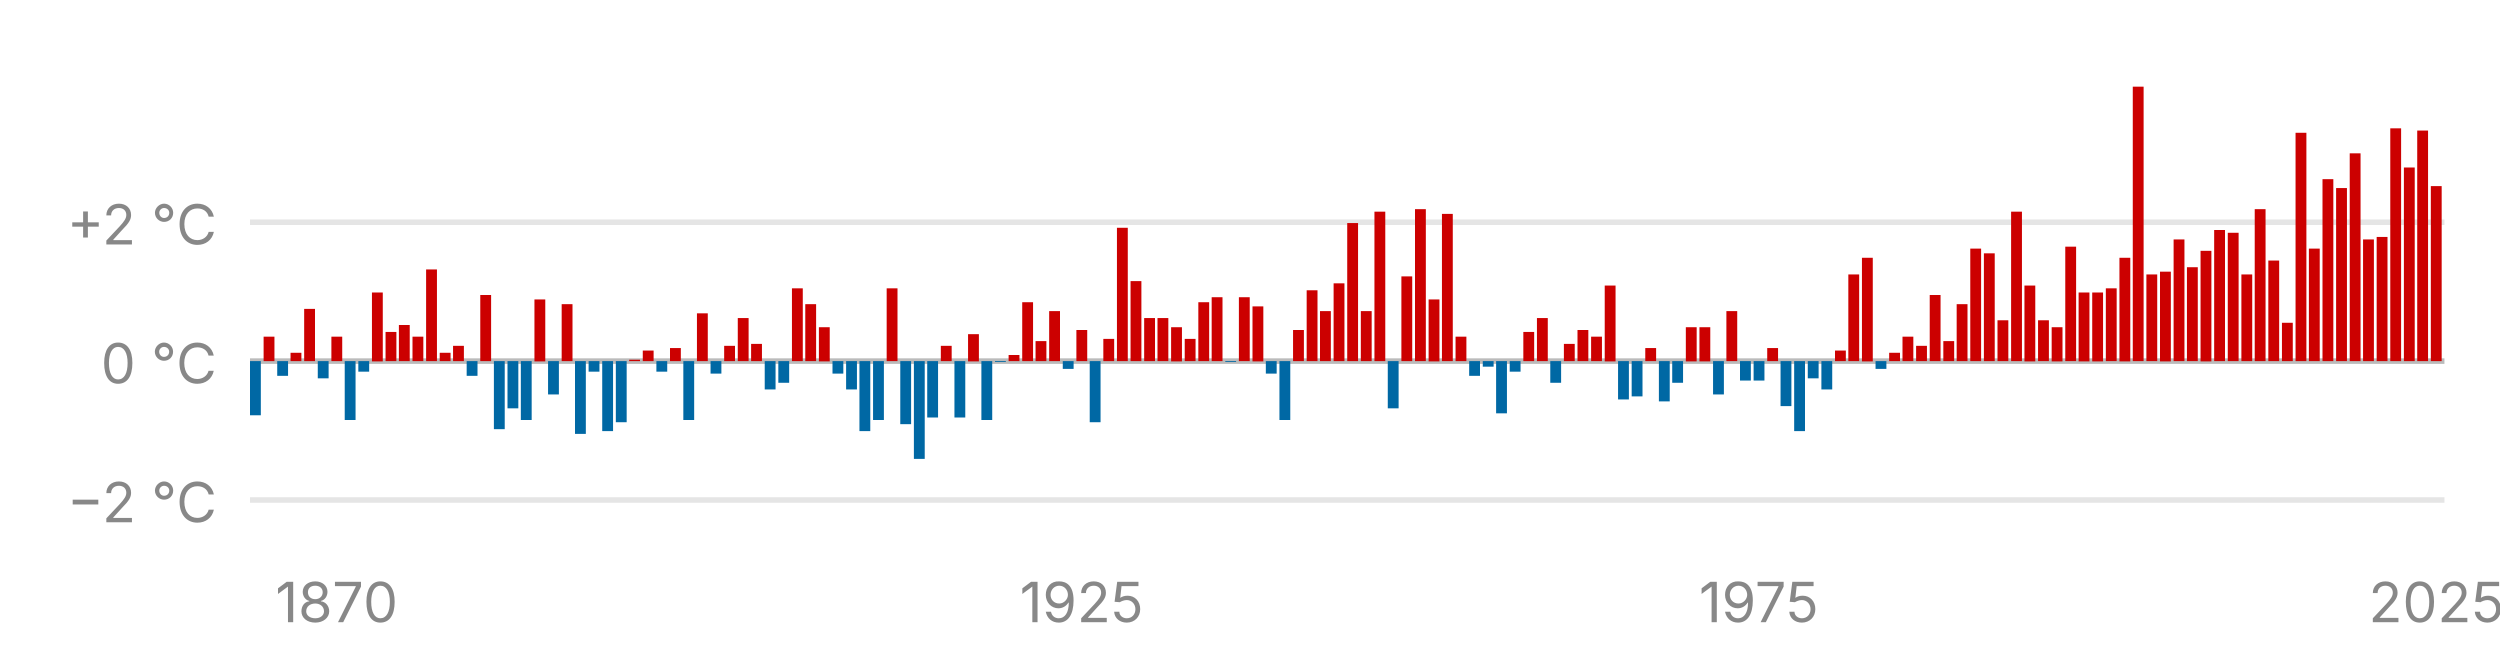
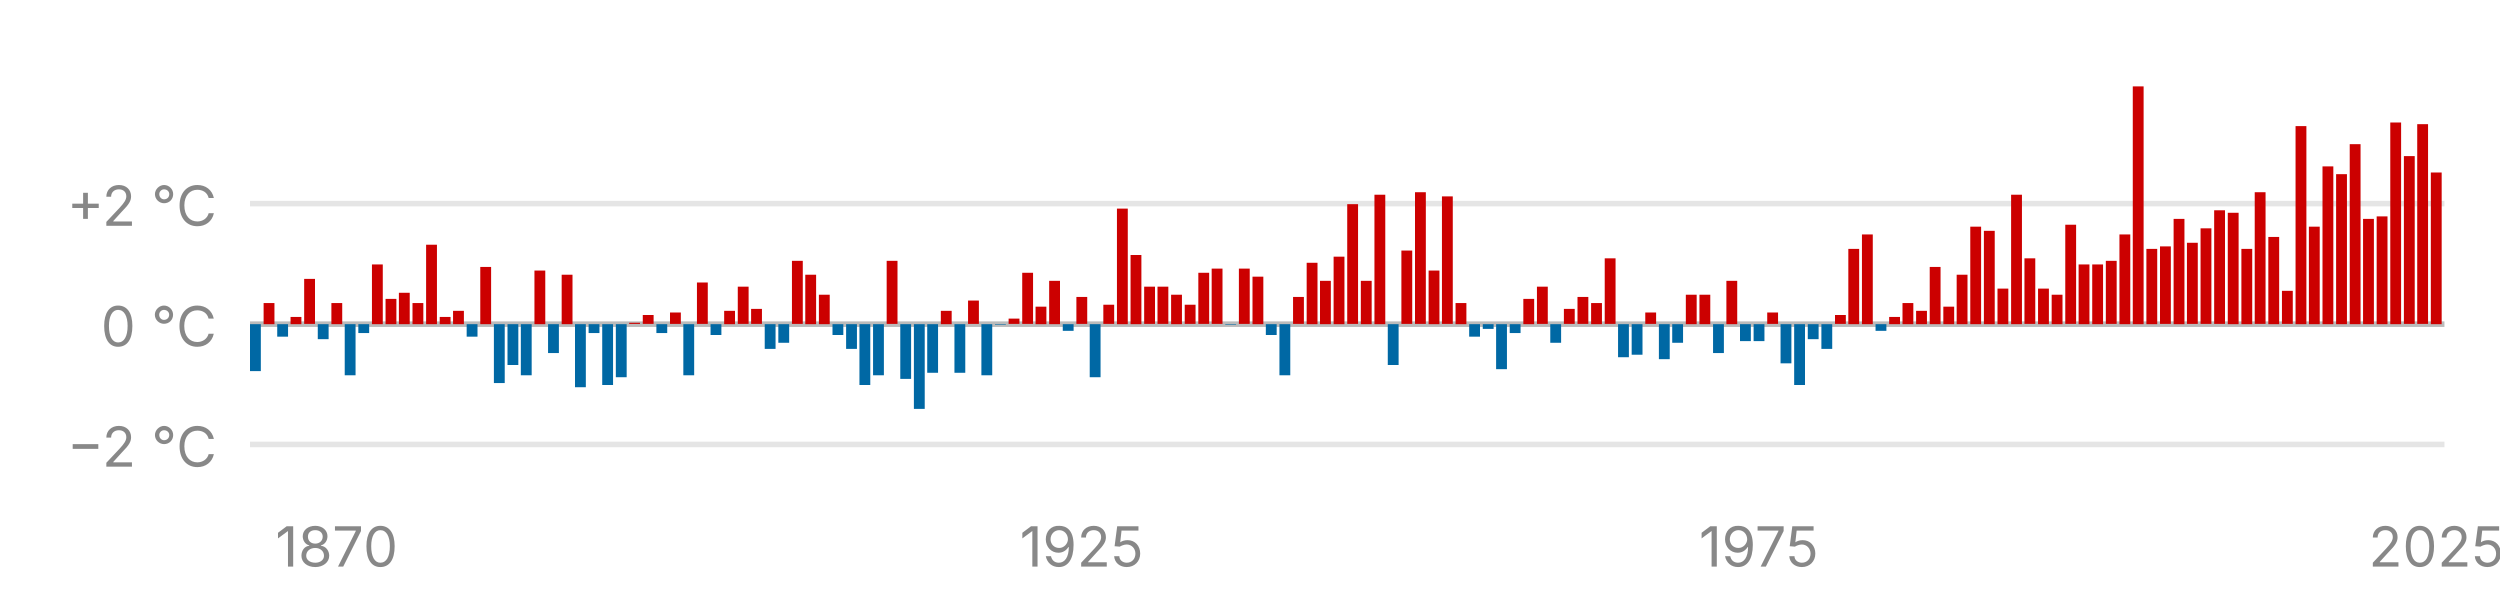
- <svg xmlns="http://www.w3.org/2000/svg" viewBox="0 0 90 24" width="90mm" height="24mm">
-   <line x1="9" x2="88" y1="18.00" y2="18.00" stroke="#e5e5e5" stroke-width="0.2" />
-   <text x="7.80" y="18.80" font-size="2.0" text-anchor="end" fill="#888" font-weight="400" style="font-family:Inter,Arial,sans-serif">−2 °C</text>
-   <line x1="9" x2="88" y1="13.00" y2="13.00" stroke="#bbb" stroke-width="0.2" />
-   <text x="7.80" y="13.80" font-size="2.0" text-anchor="end" fill="#888" font-weight="400" style="font-family:Inter,Arial,sans-serif">0 °C</text>
-   <line x1="9" x2="88" y1="8.00" y2="8.00" stroke="#e5e5e5" stroke-width="0.2" />
-   <text x="7.80" y="8.80" font-size="2.0" text-anchor="end" fill="#888" font-weight="400" style="font-family:Inter,Arial,sans-serif">+2 °C</text>
-   <rect x="9.00" y="13.00" width="0.39" height="1.95" fill="#0068A4" />
-   <rect x="9.49" y="12.12" width="0.39" height="0.88" fill="#CC0000" />
-   <rect x="9.98" y="13.00" width="0.39" height="0.53" fill="#0068A4" />
-   <rect x="10.46" y="12.70" width="0.39" height="0.30" fill="#CC0000" />
-   <rect x="10.95" y="11.12" width="0.39" height="1.88" fill="#CC0000" />
-   <rect x="11.44" y="13.00" width="0.39" height="0.62" fill="#0068A4" />
-   <rect x="11.93" y="12.12" width="0.39" height="0.88" fill="#CC0000" />
-   <rect x="12.41" y="13.00" width="0.39" height="2.12" fill="#0068A4" />
-   <rect x="12.90" y="13.00" width="0.39" height="0.38" fill="#0068A4" />
-   <rect x="13.39" y="10.53" width="0.39" height="2.48" fill="#CC0000" />
-   <rect x="13.88" y="11.95" width="0.39" height="1.05" fill="#CC0000" />
-   <rect x="14.36" y="11.70" width="0.39" height="1.30" fill="#CC0000" />
-   <rect x="14.85" y="12.12" width="0.39" height="0.88" fill="#CC0000" />
-   <rect x="15.34" y="9.70" width="0.39" height="3.30" fill="#CC0000" />
-   <rect x="15.83" y="12.70" width="0.39" height="0.30" fill="#CC0000" />
-   <rect x="16.31" y="12.45" width="0.39" height="0.55" fill="#CC0000" />
-   <rect x="16.80" y="13.00" width="0.39" height="0.53" fill="#0068A4" />
-   <rect x="17.29" y="10.62" width="0.39" height="2.38" fill="#CC0000" />
-   <rect x="17.78" y="13.00" width="0.39" height="2.45" fill="#0068A4" />
-   <rect x="18.27" y="13.00" width="0.39" height="1.70" fill="#0068A4" />
-   <rect x="18.75" y="13.00" width="0.39" height="2.12" fill="#0068A4" />
-   <rect x="19.24" y="10.78" width="0.39" height="2.23" fill="#CC0000" />
-   <rect x="19.73" y="13.00" width="0.39" height="1.20" fill="#0068A4" />
-   <rect x="20.22" y="10.95" width="0.39" height="2.05" fill="#CC0000" />
-   <rect x="20.70" y="13.00" width="0.39" height="2.62" fill="#0068A4" />
-   <rect x="21.19" y="13.00" width="0.39" height="0.38" fill="#0068A4" />
-   <rect x="21.68" y="13.00" width="0.39" height="2.52" fill="#0068A4" />
-   <rect x="22.17" y="13.00" width="0.39" height="2.20" fill="#0068A4" />
-   <rect x="22.65" y="12.95" width="0.39" height="0.05" fill="#CC0000" />
-   <rect x="23.14" y="12.62" width="0.39" height="0.38" fill="#CC0000" />
-   <rect x="23.63" y="13.00" width="0.39" height="0.38" fill="#0068A4" />
-   <rect x="24.12" y="12.53" width="0.39" height="0.47" fill="#CC0000" />
-   <rect x="24.60" y="13.00" width="0.39" height="2.12" fill="#0068A4" />
-   <rect x="25.09" y="11.28" width="0.39" height="1.72" fill="#CC0000" />
-   <rect x="25.58" y="13.00" width="0.39" height="0.45" fill="#0068A4" />
-   <rect x="26.07" y="12.45" width="0.39" height="0.55" fill="#CC0000" />
-   <rect x="26.56" y="11.45" width="0.39" height="1.55" fill="#CC0000" />
-   <rect x="27.04" y="12.38" width="0.39" height="0.62" fill="#CC0000" />
-   <rect x="27.53" y="13.00" width="0.39" height="1.02" fill="#0068A4" />
-   <rect x="28.02" y="13.00" width="0.39" height="0.78" fill="#0068A4" />
-   <rect x="28.51" y="10.38" width="0.39" height="2.62" fill="#CC0000" />
-   <rect x="28.99" y="10.95" width="0.39" height="2.05" fill="#CC0000" />
-   <rect x="29.48" y="11.78" width="0.39" height="1.23" fill="#CC0000" />
-   <rect x="29.97" y="13.00" width="0.39" height="0.45" fill="#0068A4" />
-   <rect x="30.46" y="13.00" width="0.39" height="1.02" fill="#0068A4" />
-   <rect x="30.94" y="13.00" width="0.39" height="2.52" fill="#0068A4" />
-   <rect x="31.43" y="13.00" width="0.39" height="2.12" fill="#0068A4" />
-   <rect x="31.92" y="10.38" width="0.39" height="2.62" fill="#CC0000" />
-   <rect x="32.41" y="13.00" width="0.39" height="2.27" fill="#0068A4" />
-   <rect x="32.90" y="13.00" width="0.39" height="3.52" fill="#0068A4" />
-   <rect x="33.38" y="13.00" width="0.39" height="2.03" fill="#0068A4" />
-   <rect x="33.87" y="12.45" width="0.39" height="0.55" fill="#CC0000" />
-   <rect x="34.36" y="13.00" width="0.39" height="2.03" fill="#0068A4" />
-   <rect x="34.85" y="12.03" width="0.39" height="0.98" fill="#CC0000" />
-   <rect x="35.33" y="13.00" width="0.39" height="2.12" fill="#0068A4" />
-   <rect x="35.82" y="13.00" width="0.39" height="0.03" fill="#0068A4" />
-   <rect x="36.31" y="12.78" width="0.39" height="0.22" fill="#CC0000" />
-   <rect x="36.80" y="10.88" width="0.39" height="2.12" fill="#CC0000" />
-   <rect x="37.28" y="12.28" width="0.39" height="0.72" fill="#CC0000" />
-   <rect x="37.77" y="11.20" width="0.39" height="1.80" fill="#CC0000" />
-   <rect x="38.26" y="13.00" width="0.39" height="0.28" fill="#0068A4" />
-   <rect x="38.75" y="11.88" width="0.39" height="1.12" fill="#CC0000" />
-   <rect x="39.23" y="13.00" width="0.39" height="2.20" fill="#0068A4" />
-   <rect x="39.72" y="12.20" width="0.39" height="0.80" fill="#CC0000" />
-   <rect x="40.21" y="8.20" width="0.39" height="4.80" fill="#CC0000" />
-   <rect x="40.70" y="10.12" width="0.39" height="2.88" fill="#CC0000" />
-   <rect x="41.19" y="11.45" width="0.39" height="1.55" fill="#CC0000" />
-   <rect x="41.67" y="11.45" width="0.39" height="1.55" fill="#CC0000" />
-   <rect x="42.16" y="11.78" width="0.39" height="1.23" fill="#CC0000" />
-   <rect x="42.65" y="12.20" width="0.39" height="0.80" fill="#CC0000" />
-   <rect x="43.14" y="10.88" width="0.39" height="2.12" fill="#CC0000" />
-   <rect x="43.62" y="10.70" width="0.39" height="2.30" fill="#CC0000" />
-   <rect x="44.11" y="13.00" width="0.39" height="0.03" fill="#0068A4" />
-   <rect x="44.60" y="10.70" width="0.39" height="2.30" fill="#CC0000" />
-   <rect x="45.09" y="11.03" width="0.39" height="1.98" fill="#CC0000" />
-   <rect x="45.57" y="13.00" width="0.39" height="0.45" fill="#0068A4" />
-   <rect x="46.06" y="13.00" width="0.39" height="2.12" fill="#0068A4" />
-   <rect x="46.55" y="11.88" width="0.39" height="1.12" fill="#CC0000" />
-   <rect x="47.04" y="10.45" width="0.39" height="2.55" fill="#CC0000" />
-   <rect x="47.52" y="11.20" width="0.39" height="1.80" fill="#CC0000" />
-   <rect x="48.01" y="10.20" width="0.39" height="2.80" fill="#CC0000" />
-   <rect x="48.50" y="8.03" width="0.39" height="4.97" fill="#CC0000" />
-   <rect x="48.99" y="11.20" width="0.39" height="1.80" fill="#CC0000" />
-   <rect x="49.48" y="7.62" width="0.39" height="5.38" fill="#CC0000" />
-   <rect x="49.96" y="13.00" width="0.39" height="1.70" fill="#0068A4" />
-   <rect x="50.45" y="9.95" width="0.39" height="3.05" fill="#CC0000" />
-   <rect x="50.94" y="7.53" width="0.39" height="5.47" fill="#CC0000" />
-   <rect x="51.43" y="10.78" width="0.39" height="2.23" fill="#CC0000" />
-   <rect x="51.91" y="7.70" width="0.39" height="5.30" fill="#CC0000" />
-   <rect x="52.40" y="12.12" width="0.39" height="0.88" fill="#CC0000" />
-   <rect x="52.89" y="13.00" width="0.39" height="0.53" fill="#0068A4" />
-   <rect x="53.38" y="13.00" width="0.39" height="0.20" fill="#0068A4" />
-   <rect x="53.86" y="13.00" width="0.39" height="1.88" fill="#0068A4" />
-   <rect x="54.35" y="13.00" width="0.39" height="0.38" fill="#0068A4" />
-   <rect x="54.84" y="11.95" width="0.39" height="1.05" fill="#CC0000" />
-   <rect x="55.33" y="11.45" width="0.39" height="1.55" fill="#CC0000" />
-   <rect x="55.81" y="13.00" width="0.39" height="0.78" fill="#0068A4" />
-   <rect x="56.30" y="12.38" width="0.39" height="0.62" fill="#CC0000" />
-   <rect x="56.79" y="11.88" width="0.39" height="1.12" fill="#CC0000" />
-   <rect x="57.28" y="12.12" width="0.39" height="0.88" fill="#CC0000" />
-   <rect x="57.77" y="10.28" width="0.39" height="2.73" fill="#CC0000" />
-   <rect x="58.25" y="13.00" width="0.39" height="1.38" fill="#0068A4" />
-   <rect x="58.74" y="13.00" width="0.39" height="1.27" fill="#0068A4" />
-   <rect x="59.23" y="12.53" width="0.39" height="0.47" fill="#CC0000" />
-   <rect x="59.72" y="13.00" width="0.39" height="1.45" fill="#0068A4" />
-   <rect x="60.20" y="13.00" width="0.39" height="0.78" fill="#0068A4" />
-   <rect x="60.69" y="11.78" width="0.39" height="1.23" fill="#CC0000" />
-   <rect x="61.18" y="11.78" width="0.39" height="1.23" fill="#CC0000" />
-   <rect x="61.67" y="13.00" width="0.39" height="1.20" fill="#0068A4" />
-   <rect x="62.15" y="11.20" width="0.39" height="1.80" fill="#CC0000" />
-   <rect x="62.64" y="13.00" width="0.39" height="0.70" fill="#0068A4" />
-   <rect x="63.13" y="13.00" width="0.39" height="0.70" fill="#0068A4" />
-   <rect x="63.62" y="12.53" width="0.39" height="0.47" fill="#CC0000" />
-   <rect x="64.10" y="13.00" width="0.39" height="1.62" fill="#0068A4" />
-   <rect x="64.59" y="13.00" width="0.39" height="2.52" fill="#0068A4" />
-   <rect x="65.08" y="13.00" width="0.39" height="0.62" fill="#0068A4" />
-   <rect x="65.57" y="13.00" width="0.39" height="1.02" fill="#0068A4" />
-   <rect x="66.06" y="12.62" width="0.39" height="0.38" fill="#CC0000" />
-   <rect x="66.54" y="9.88" width="0.39" height="3.12" fill="#CC0000" />
-   <rect x="67.03" y="9.28" width="0.39" height="3.73" fill="#CC0000" />
-   <rect x="67.52" y="13.00" width="0.39" height="0.28" fill="#0068A4" />
-   <rect x="68.01" y="12.70" width="0.39" height="0.30" fill="#CC0000" />
-   <rect x="68.49" y="12.12" width="0.39" height="0.88" fill="#CC0000" />
-   <rect x="68.98" y="12.45" width="0.39" height="0.55" fill="#CC0000" />
-   <rect x="69.47" y="10.62" width="0.39" height="2.38" fill="#CC0000" />
-   <rect x="69.96" y="12.28" width="0.39" height="0.72" fill="#CC0000" />
-   <rect x="70.44" y="10.95" width="0.39" height="2.05" fill="#CC0000" />
-   <rect x="70.93" y="8.95" width="0.39" height="4.05" fill="#CC0000" />
-   <rect x="71.42" y="9.12" width="0.39" height="3.88" fill="#CC0000" />
-   <rect x="71.91" y="11.53" width="0.39" height="1.47" fill="#CC0000" />
-   <rect x="72.40" y="7.62" width="0.39" height="5.38" fill="#CC0000" />
-   <rect x="72.88" y="10.28" width="0.39" height="2.73" fill="#CC0000" />
-   <rect x="73.37" y="11.53" width="0.39" height="1.47" fill="#CC0000" />
-   <rect x="73.86" y="11.78" width="0.39" height="1.23" fill="#CC0000" />
-   <rect x="74.35" y="8.88" width="0.39" height="4.12" fill="#CC0000" />
-   <rect x="74.83" y="10.53" width="0.39" height="2.48" fill="#CC0000" />
-   <rect x="75.32" y="10.53" width="0.39" height="2.48" fill="#CC0000" />
-   <rect x="75.81" y="10.38" width="0.39" height="2.62" fill="#CC0000" />
-   <rect x="76.30" y="9.28" width="0.39" height="3.73" fill="#CC0000" />
-   <rect x="76.78" y="3.12" width="0.39" height="9.88" fill="#CC0000" />
-   <rect x="77.27" y="9.88" width="0.39" height="3.12" fill="#CC0000" />
-   <rect x="77.76" y="9.78" width="0.39" height="3.23" fill="#CC0000" />
-   <rect x="78.25" y="8.62" width="0.39" height="4.38" fill="#CC0000" />
-   <rect x="78.73" y="9.62" width="0.39" height="3.38" fill="#CC0000" />
-   <rect x="79.22" y="9.03" width="0.39" height="3.98" fill="#CC0000" />
-   <rect x="79.71" y="8.28" width="0.39" height="4.72" fill="#CC0000" />
-   <rect x="80.20" y="8.38" width="0.39" height="4.62" fill="#CC0000" />
-   <rect x="80.69" y="9.88" width="0.39" height="3.12" fill="#CC0000" />
-   <rect x="81.17" y="7.53" width="0.39" height="5.47" fill="#CC0000" />
-   <rect x="81.66" y="9.38" width="0.39" height="3.62" fill="#CC0000" />
-   <rect x="82.15" y="11.62" width="0.39" height="1.38" fill="#CC0000" />
-   <rect x="82.64" y="4.78" width="0.39" height="8.22" fill="#CC0000" />
-   <rect x="83.12" y="8.95" width="0.39" height="4.05" fill="#CC0000" />
-   <rect x="83.61" y="6.45" width="0.39" height="6.55" fill="#CC0000" />
-   <rect x="84.10" y="6.77" width="0.39" height="6.23" fill="#CC0000" />
-   <rect x="84.59" y="5.52" width="0.39" height="7.48" fill="#CC0000" />
-   <rect x="85.07" y="8.62" width="0.39" height="4.38" fill="#CC0000" />
-   <rect x="85.56" y="8.53" width="0.39" height="4.47" fill="#CC0000" />
-   <rect x="86.05" y="4.62" width="0.39" height="8.38" fill="#CC0000" />
-   <rect x="86.54" y="6.03" width="0.39" height="6.97" fill="#CC0000" />
-   <rect x="87.02" y="4.70" width="0.39" height="8.30" fill="#CC0000" />
-   <rect x="87.51" y="6.70" width="0.39" height="6.30" fill="#CC0000" />
-   <text x="12.12" y="22.40" font-size="2.0" text-anchor="middle" fill="#888" font-weight="400" style="font-family:Inter,Arial,sans-serif">1870</text>
-   <text x="38.94" y="22.40" font-size="2.0" text-anchor="middle" fill="#888" font-weight="400" style="font-family:Inter,Arial,sans-serif">1925</text>
-   <text x="63.32" y="22.40" font-size="2.0" text-anchor="middle" fill="#888" font-weight="400" style="font-family:Inter,Arial,sans-serif">1975</text>
-   <text x="87.71" y="22.40" font-size="2.0" text-anchor="middle" fill="#888" font-weight="400" style="font-family:Inter,Arial,sans-serif">2025</text>
+ <svg xmlns="http://www.w3.org/2000/svg" viewBox="0 0 90 22" width="90mm" height="22mm">
+   <line x1="9" x2="88" y1="16.00" y2="16.00" stroke="#e5e5e5" stroke-width="0.2" />
+   <text x="7.80" y="16.80" font-size="2.0" text-anchor="end" fill="#888" font-weight="400" style="font-family:Inter,Arial,sans-serif">−2 °C</text>
+   <line x1="9" x2="88" y1="11.67" y2="11.67" stroke="#bbb" stroke-width="0.2" />
+   <text x="7.80" y="12.47" font-size="2.0" text-anchor="end" fill="#888" font-weight="400" style="font-family:Inter,Arial,sans-serif">0 °C</text>
+   <line x1="9" x2="88" y1="7.33" y2="7.33" stroke="#e5e5e5" stroke-width="0.2" />
+   <text x="7.80" y="8.13" font-size="2.0" text-anchor="end" fill="#888" font-weight="400" style="font-family:Inter,Arial,sans-serif">+2 °C</text>
+   <rect x="9.00" y="11.67" width="0.39" height="1.69" fill="#0068A4" />
+   <rect x="9.49" y="10.91" width="0.39" height="0.76" fill="#CC0000" />
+   <rect x="9.98" y="11.67" width="0.39" height="0.45" fill="#0068A4" />
+   <rect x="10.46" y="11.41" width="0.39" height="0.26" fill="#CC0000" />
+   <rect x="10.95" y="10.04" width="0.39" height="1.62" fill="#CC0000" />
+   <rect x="11.44" y="11.67" width="0.39" height="0.54" fill="#0068A4" />
+   <rect x="11.93" y="10.91" width="0.39" height="0.76" fill="#CC0000" />
+   <rect x="12.41" y="11.67" width="0.39" height="1.84" fill="#0068A4" />
+   <rect x="12.90" y="11.67" width="0.39" height="0.32" fill="#0068A4" />
+   <rect x="13.39" y="9.52" width="0.39" height="2.15" fill="#CC0000" />
+   <rect x="13.88" y="10.76" width="0.39" height="0.91" fill="#CC0000" />
+   <rect x="14.36" y="10.54" width="0.39" height="1.13" fill="#CC0000" />
+   <rect x="14.85" y="10.91" width="0.39" height="0.76" fill="#CC0000" />
+   <rect x="15.34" y="8.81" width="0.39" height="2.86" fill="#CC0000" />
+   <rect x="15.83" y="11.41" width="0.39" height="0.26" fill="#CC0000" />
+   <rect x="16.31" y="11.19" width="0.39" height="0.48" fill="#CC0000" />
+   <rect x="16.80" y="11.67" width="0.39" height="0.45" fill="#0068A4" />
+   <rect x="17.29" y="9.61" width="0.39" height="2.06" fill="#CC0000" />
+   <rect x="17.78" y="11.67" width="0.39" height="2.12" fill="#0068A4" />
+   <rect x="18.27" y="11.67" width="0.39" height="1.47" fill="#0068A4" />
+   <rect x="18.75" y="11.67" width="0.39" height="1.84" fill="#0068A4" />
+   <rect x="19.24" y="9.74" width="0.39" height="1.93" fill="#CC0000" />
+   <rect x="19.73" y="11.67" width="0.39" height="1.04" fill="#0068A4" />
+   <rect x="20.22" y="9.89" width="0.39" height="1.78" fill="#CC0000" />
+   <rect x="20.70" y="11.67" width="0.39" height="2.27" fill="#0068A4" />
+   <rect x="21.19" y="11.67" width="0.39" height="0.32" fill="#0068A4" />
+   <rect x="21.68" y="11.67" width="0.39" height="2.19" fill="#0068A4" />
+   <rect x="22.17" y="11.67" width="0.39" height="1.91" fill="#0068A4" />
+   <rect x="22.65" y="11.62" width="0.39" height="0.04" fill="#CC0000" />
+   <rect x="23.14" y="11.34" width="0.39" height="0.32" fill="#CC0000" />
+   <rect x="23.63" y="11.67" width="0.39" height="0.32" fill="#0068A4" />
+   <rect x="24.12" y="11.25" width="0.39" height="0.41" fill="#CC0000" />
+   <rect x="24.60" y="11.67" width="0.39" height="1.84" fill="#0068A4" />
+   <rect x="25.09" y="10.17" width="0.39" height="1.49" fill="#CC0000" />
+   <rect x="25.58" y="11.67" width="0.39" height="0.39" fill="#0068A4" />
+   <rect x="26.07" y="11.19" width="0.39" height="0.48" fill="#CC0000" />
+   <rect x="26.56" y="10.32" width="0.39" height="1.34" fill="#CC0000" />
+   <rect x="27.04" y="11.12" width="0.39" height="0.54" fill="#CC0000" />
+   <rect x="27.53" y="11.67" width="0.39" height="0.89" fill="#0068A4" />
+   <rect x="28.02" y="11.67" width="0.39" height="0.67" fill="#0068A4" />
+   <rect x="28.51" y="9.39" width="0.39" height="2.27" fill="#CC0000" />
+   <rect x="28.99" y="9.89" width="0.39" height="1.78" fill="#CC0000" />
+   <rect x="29.48" y="10.61" width="0.39" height="1.06" fill="#CC0000" />
+   <rect x="29.97" y="11.67" width="0.39" height="0.39" fill="#0068A4" />
+   <rect x="30.46" y="11.67" width="0.39" height="0.89" fill="#0068A4" />
+   <rect x="30.94" y="11.67" width="0.39" height="2.19" fill="#0068A4" />
+   <rect x="31.43" y="11.67" width="0.39" height="1.84" fill="#0068A4" />
+   <rect x="31.92" y="9.39" width="0.39" height="2.27" fill="#CC0000" />
+   <rect x="32.41" y="11.67" width="0.39" height="1.97" fill="#0068A4" />
+   <rect x="32.90" y="11.67" width="0.39" height="3.05" fill="#0068A4" />
+   <rect x="33.38" y="11.67" width="0.39" height="1.75" fill="#0068A4" />
+   <rect x="33.87" y="11.19" width="0.39" height="0.48" fill="#CC0000" />
+   <rect x="34.36" y="11.67" width="0.39" height="1.75" fill="#0068A4" />
+   <rect x="34.85" y="10.82" width="0.39" height="0.84" fill="#CC0000" />
+   <rect x="35.33" y="11.67" width="0.39" height="1.84" fill="#0068A4" />
+   <rect x="35.82" y="11.67" width="0.39" height="0.02" fill="#0068A4" />
+   <rect x="36.31" y="11.47" width="0.39" height="0.19" fill="#CC0000" />
+   <rect x="36.80" y="9.82" width="0.39" height="1.84" fill="#CC0000" />
+   <rect x="37.28" y="11.04" width="0.39" height="0.63" fill="#CC0000" />
+   <rect x="37.77" y="10.11" width="0.39" height="1.56" fill="#CC0000" />
+   <rect x="38.26" y="11.67" width="0.39" height="0.24" fill="#0068A4" />
+   <rect x="38.75" y="10.69" width="0.39" height="0.97" fill="#CC0000" />
+   <rect x="39.23" y="11.67" width="0.39" height="1.91" fill="#0068A4" />
+   <rect x="39.72" y="10.97" width="0.39" height="0.69" fill="#CC0000" />
+   <rect x="40.21" y="7.51" width="0.39" height="4.16" fill="#CC0000" />
+   <rect x="40.70" y="9.18" width="0.39" height="2.49" fill="#CC0000" />
+   <rect x="41.19" y="10.32" width="0.39" height="1.34" fill="#CC0000" />
+   <rect x="41.67" y="10.32" width="0.39" height="1.34" fill="#CC0000" />
+   <rect x="42.16" y="10.61" width="0.39" height="1.06" fill="#CC0000" />
+   <rect x="42.65" y="10.97" width="0.39" height="0.69" fill="#CC0000" />
+   <rect x="43.14" y="9.82" width="0.39" height="1.84" fill="#CC0000" />
+   <rect x="43.62" y="9.67" width="0.39" height="1.99" fill="#CC0000" />
+   <rect x="44.11" y="11.67" width="0.39" height="0.02" fill="#0068A4" />
+   <rect x="44.60" y="9.67" width="0.39" height="1.99" fill="#CC0000" />
+   <rect x="45.09" y="9.96" width="0.39" height="1.71" fill="#CC0000" />
+   <rect x="45.57" y="11.67" width="0.39" height="0.39" fill="#0068A4" />
+   <rect x="46.06" y="11.67" width="0.39" height="1.84" fill="#0068A4" />
+   <rect x="46.55" y="10.69" width="0.39" height="0.97" fill="#CC0000" />
+   <rect x="47.04" y="9.46" width="0.39" height="2.21" fill="#CC0000" />
+   <rect x="47.52" y="10.11" width="0.39" height="1.56" fill="#CC0000" />
+   <rect x="48.01" y="9.24" width="0.39" height="2.43" fill="#CC0000" />
+   <rect x="48.50" y="7.35" width="0.39" height="4.31" fill="#CC0000" />
+   <rect x="48.99" y="10.11" width="0.39" height="1.56" fill="#CC0000" />
+   <rect x="49.48" y="7.01" width="0.39" height="4.66" fill="#CC0000" />
+   <rect x="49.96" y="11.67" width="0.39" height="1.47" fill="#0068A4" />
+   <rect x="50.45" y="9.02" width="0.39" height="2.64" fill="#CC0000" />
+   <rect x="50.94" y="6.92" width="0.39" height="4.74" fill="#CC0000" />
+   <rect x="51.43" y="9.74" width="0.39" height="1.93" fill="#CC0000" />
+   <rect x="51.91" y="7.07" width="0.39" height="4.59" fill="#CC0000" />
+   <rect x="52.40" y="10.91" width="0.39" height="0.76" fill="#CC0000" />
+   <rect x="52.89" y="11.67" width="0.39" height="0.45" fill="#0068A4" />
+   <rect x="53.38" y="11.67" width="0.39" height="0.17" fill="#0068A4" />
+   <rect x="53.86" y="11.67" width="0.39" height="1.62" fill="#0068A4" />
+   <rect x="54.35" y="11.67" width="0.39" height="0.32" fill="#0068A4" />
+   <rect x="54.84" y="10.76" width="0.39" height="0.91" fill="#CC0000" />
+   <rect x="55.33" y="10.32" width="0.39" height="1.34" fill="#CC0000" />
+   <rect x="55.81" y="11.67" width="0.39" height="0.67" fill="#0068A4" />
+   <rect x="56.30" y="11.12" width="0.39" height="0.54" fill="#CC0000" />
+   <rect x="56.79" y="10.69" width="0.39" height="0.97" fill="#CC0000" />
+   <rect x="57.28" y="10.91" width="0.39" height="0.76" fill="#CC0000" />
+   <rect x="57.77" y="9.30" width="0.39" height="2.36" fill="#CC0000" />
+   <rect x="58.25" y="11.67" width="0.39" height="1.19" fill="#0068A4" />
+   <rect x="58.74" y="11.67" width="0.39" height="1.10" fill="#0068A4" />
+   <rect x="59.23" y="11.25" width="0.39" height="0.41" fill="#CC0000" />
+   <rect x="59.72" y="11.67" width="0.39" height="1.26" fill="#0068A4" />
+   <rect x="60.20" y="11.67" width="0.39" height="0.67" fill="#0068A4" />
+   <rect x="60.69" y="10.61" width="0.39" height="1.06" fill="#CC0000" />
+   <rect x="61.18" y="10.61" width="0.39" height="1.06" fill="#CC0000" />
+   <rect x="61.67" y="11.67" width="0.39" height="1.04" fill="#0068A4" />
+   <rect x="62.15" y="10.11" width="0.39" height="1.56" fill="#CC0000" />
+   <rect x="62.64" y="11.67" width="0.39" height="0.61" fill="#0068A4" />
+   <rect x="63.13" y="11.67" width="0.39" height="0.61" fill="#0068A4" />
+   <rect x="63.62" y="11.25" width="0.39" height="0.41" fill="#CC0000" />
+   <rect x="64.10" y="11.67" width="0.39" height="1.41" fill="#0068A4" />
+   <rect x="64.59" y="11.67" width="0.39" height="2.19" fill="#0068A4" />
+   <rect x="65.08" y="11.67" width="0.39" height="0.54" fill="#0068A4" />
+   <rect x="65.57" y="11.67" width="0.39" height="0.89" fill="#0068A4" />
+   <rect x="66.06" y="11.34" width="0.39" height="0.32" fill="#CC0000" />
+   <rect x="66.54" y="8.96" width="0.39" height="2.71" fill="#CC0000" />
+   <rect x="67.03" y="8.44" width="0.39" height="3.23" fill="#CC0000" />
+   <rect x="67.52" y="11.67" width="0.39" height="0.24" fill="#0068A4" />
+   <rect x="68.01" y="11.41" width="0.39" height="0.26" fill="#CC0000" />
+   <rect x="68.49" y="10.91" width="0.39" height="0.76" fill="#CC0000" />
+   <rect x="68.98" y="11.19" width="0.39" height="0.48" fill="#CC0000" />
+   <rect x="69.47" y="9.61" width="0.39" height="2.06" fill="#CC0000" />
+   <rect x="69.96" y="11.04" width="0.39" height="0.63" fill="#CC0000" />
+   <rect x="70.44" y="9.89" width="0.39" height="1.78" fill="#CC0000" />
+   <rect x="70.93" y="8.16" width="0.39" height="3.51" fill="#CC0000" />
+   <rect x="71.42" y="8.31" width="0.39" height="3.36" fill="#CC0000" />
+   <rect x="71.91" y="10.39" width="0.39" height="1.28" fill="#CC0000" />
+   <rect x="72.40" y="7.01" width="0.39" height="4.66" fill="#CC0000" />
+   <rect x="72.88" y="9.30" width="0.39" height="2.36" fill="#CC0000" />
+   <rect x="73.37" y="10.39" width="0.39" height="1.28" fill="#CC0000" />
+   <rect x="73.86" y="10.61" width="0.39" height="1.06" fill="#CC0000" />
+   <rect x="74.35" y="8.09" width="0.39" height="3.57" fill="#CC0000" />
+   <rect x="74.83" y="9.52" width="0.39" height="2.15" fill="#CC0000" />
+   <rect x="75.32" y="9.52" width="0.39" height="2.15" fill="#CC0000" />
+   <rect x="75.81" y="9.39" width="0.39" height="2.27" fill="#CC0000" />
+   <rect x="76.30" y="8.44" width="0.39" height="3.23" fill="#CC0000" />
+   <rect x="76.78" y="3.11" width="0.39" height="8.56" fill="#CC0000" />
+   <rect x="77.27" y="8.96" width="0.39" height="2.71" fill="#CC0000" />
+   <rect x="77.76" y="8.87" width="0.39" height="2.79" fill="#CC0000" />
+   <rect x="78.25" y="7.88" width="0.39" height="3.79" fill="#CC0000" />
+   <rect x="78.73" y="8.74" width="0.39" height="2.92" fill="#CC0000" />
+   <rect x="79.22" y="8.22" width="0.39" height="3.44" fill="#CC0000" />
+   <rect x="79.71" y="7.57" width="0.39" height="4.09" fill="#CC0000" />
+   <rect x="80.20" y="7.66" width="0.39" height="4.01" fill="#CC0000" />
+   <rect x="80.69" y="8.96" width="0.39" height="2.71" fill="#CC0000" />
+   <rect x="81.17" y="6.92" width="0.39" height="4.74" fill="#CC0000" />
+   <rect x="81.66" y="8.53" width="0.39" height="3.14" fill="#CC0000" />
+   <rect x="82.15" y="10.47" width="0.39" height="1.19" fill="#CC0000" />
+   <rect x="82.64" y="4.54" width="0.39" height="7.13" fill="#CC0000" />
+   <rect x="83.12" y="8.16" width="0.39" height="3.51" fill="#CC0000" />
+   <rect x="83.61" y="5.99" width="0.39" height="5.68" fill="#CC0000" />
+   <rect x="84.10" y="6.27" width="0.39" height="5.40" fill="#CC0000" />
+   <rect x="84.59" y="5.19" width="0.39" height="6.48" fill="#CC0000" />
+   <rect x="85.07" y="7.88" width="0.39" height="3.79" fill="#CC0000" />
+   <rect x="85.56" y="7.79" width="0.39" height="3.88" fill="#CC0000" />
+   <rect x="86.05" y="4.41" width="0.39" height="7.26" fill="#CC0000" />
+   <rect x="86.54" y="5.62" width="0.39" height="6.04" fill="#CC0000" />
+   <rect x="87.02" y="4.47" width="0.39" height="7.19" fill="#CC0000" />
+   <rect x="87.51" y="6.21" width="0.39" height="5.46" fill="#CC0000" />
+   <text x="12.12" y="20.40" font-size="2.0" text-anchor="middle" fill="#888" font-weight="400" style="font-family:Inter,Arial,sans-serif">1870</text>
+   <text x="38.94" y="20.40" font-size="2.0" text-anchor="middle" fill="#888" font-weight="400" style="font-family:Inter,Arial,sans-serif">1925</text>
+   <text x="63.32" y="20.40" font-size="2.0" text-anchor="middle" fill="#888" font-weight="400" style="font-family:Inter,Arial,sans-serif">1975</text>
+   <text x="87.71" y="20.40" font-size="2.0" text-anchor="middle" fill="#888" font-weight="400" style="font-family:Inter,Arial,sans-serif">2025</text>
</svg>
